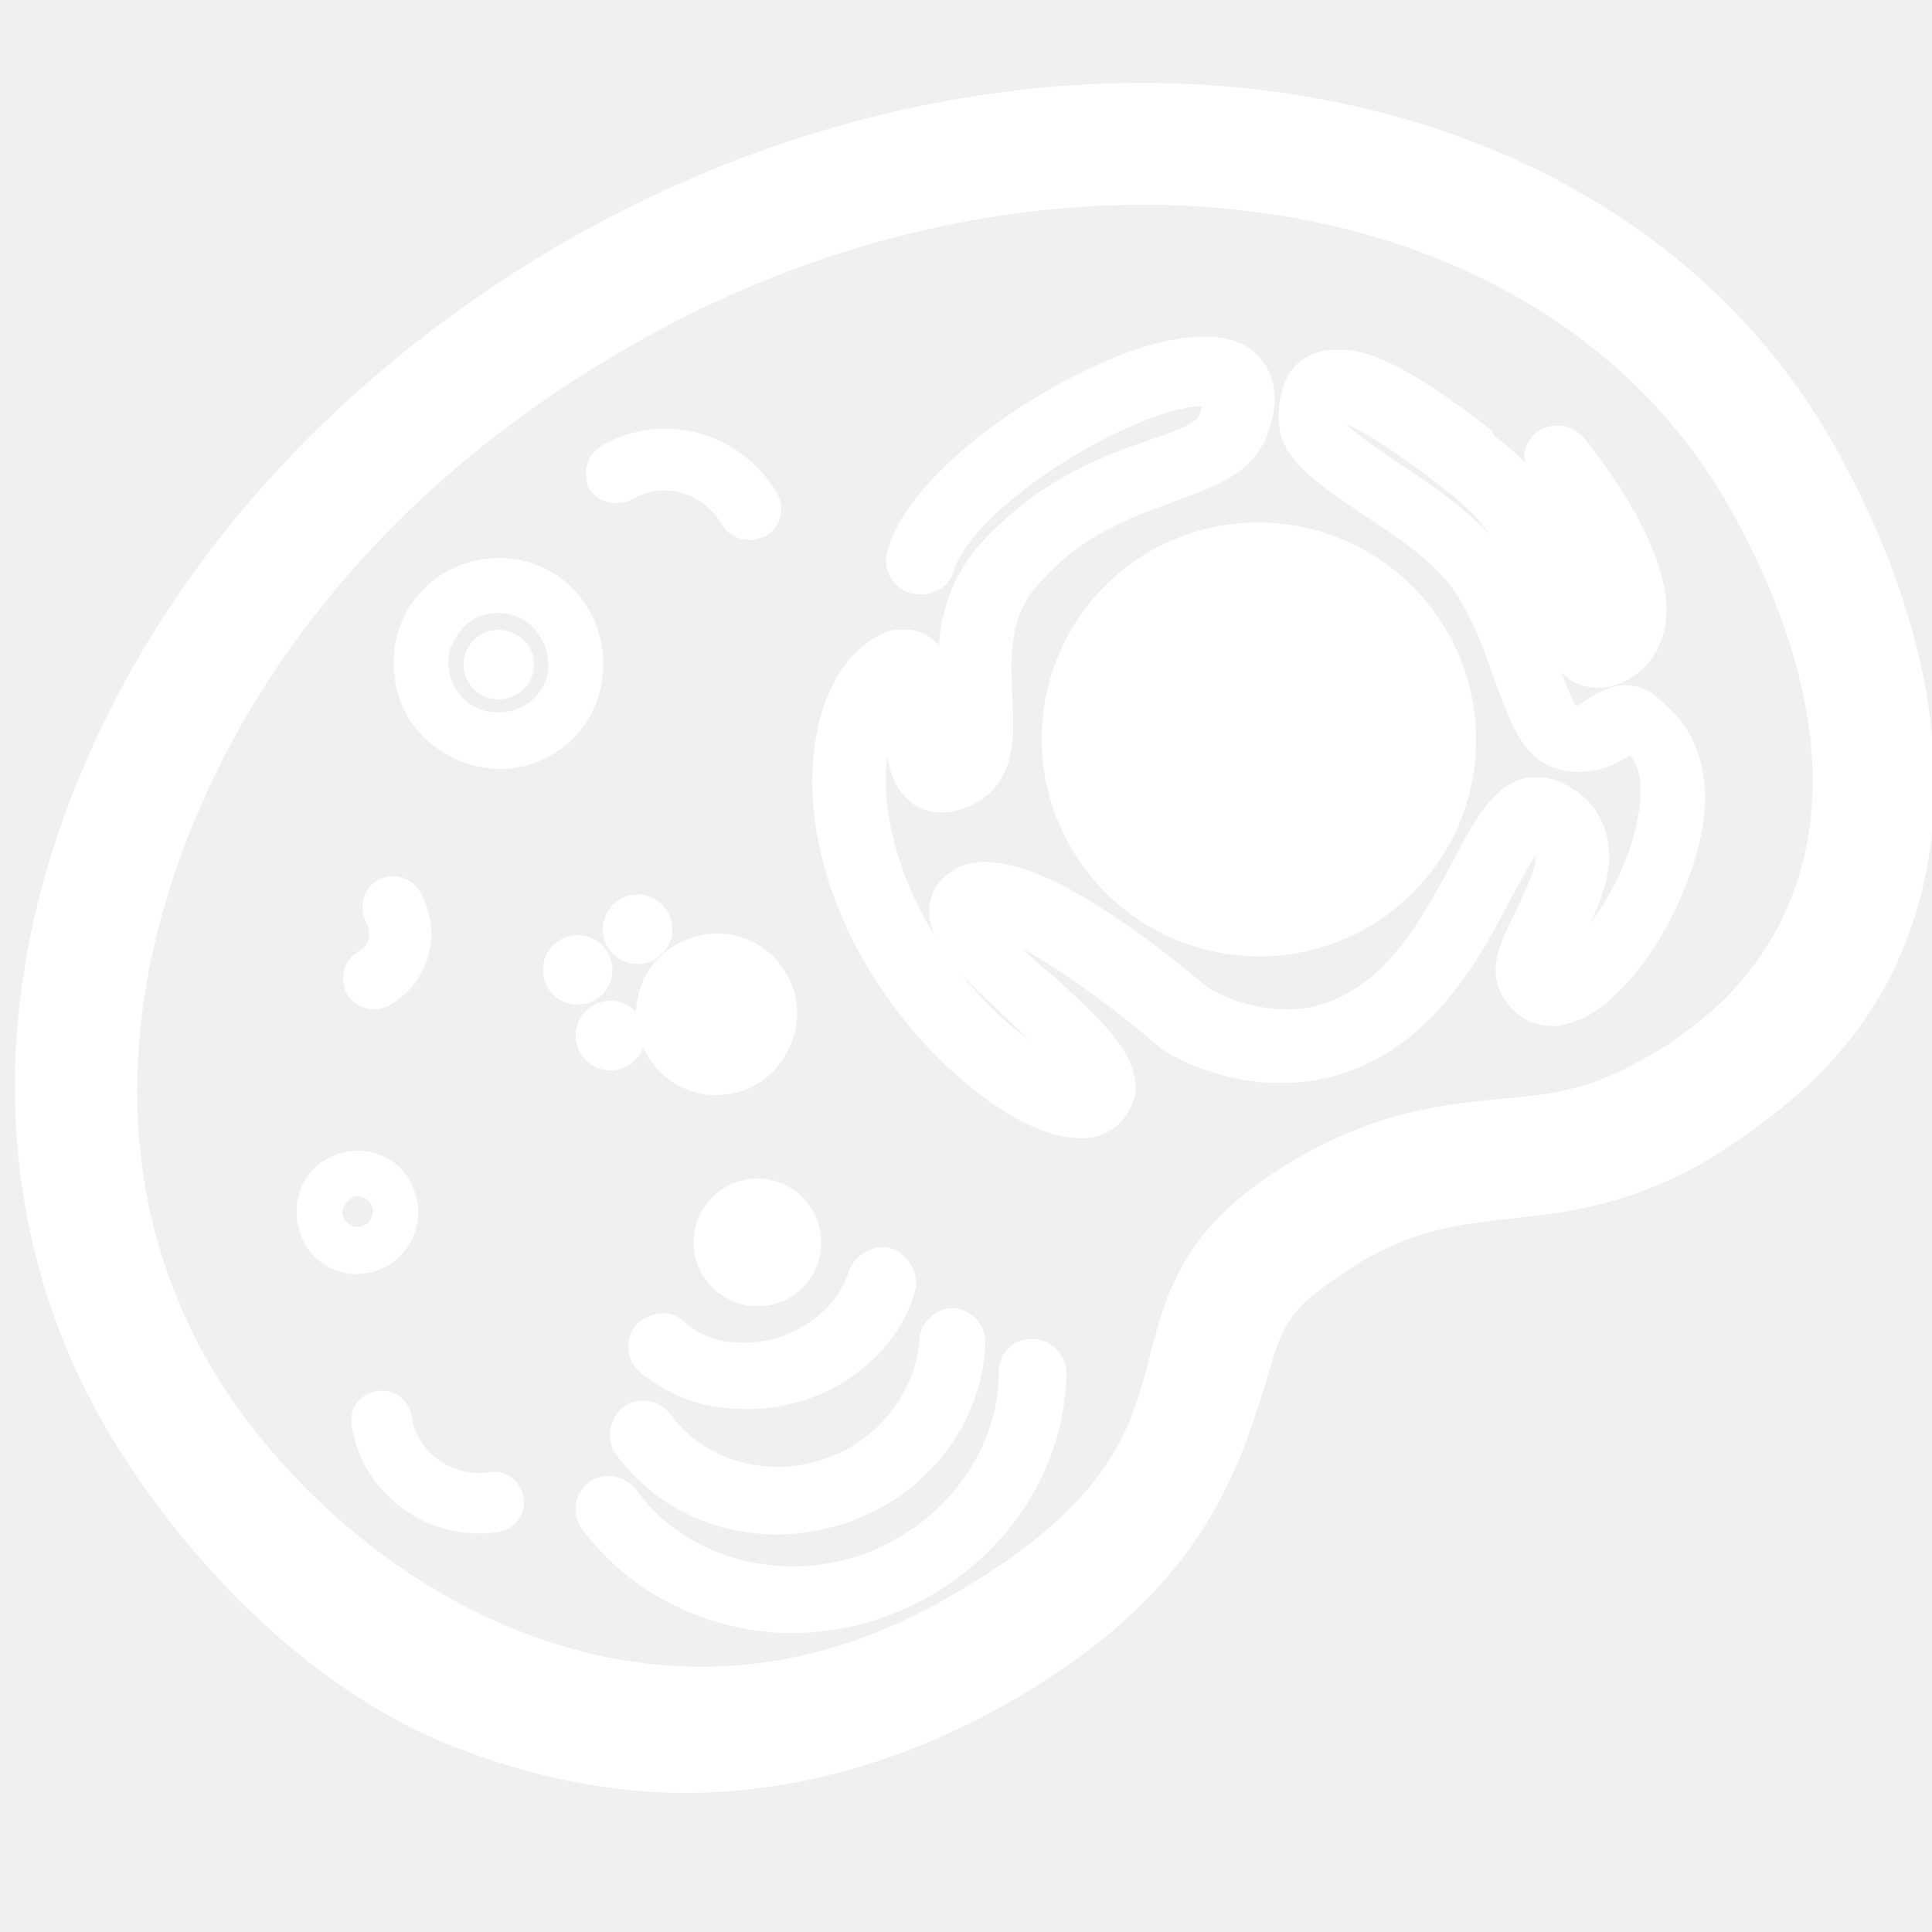
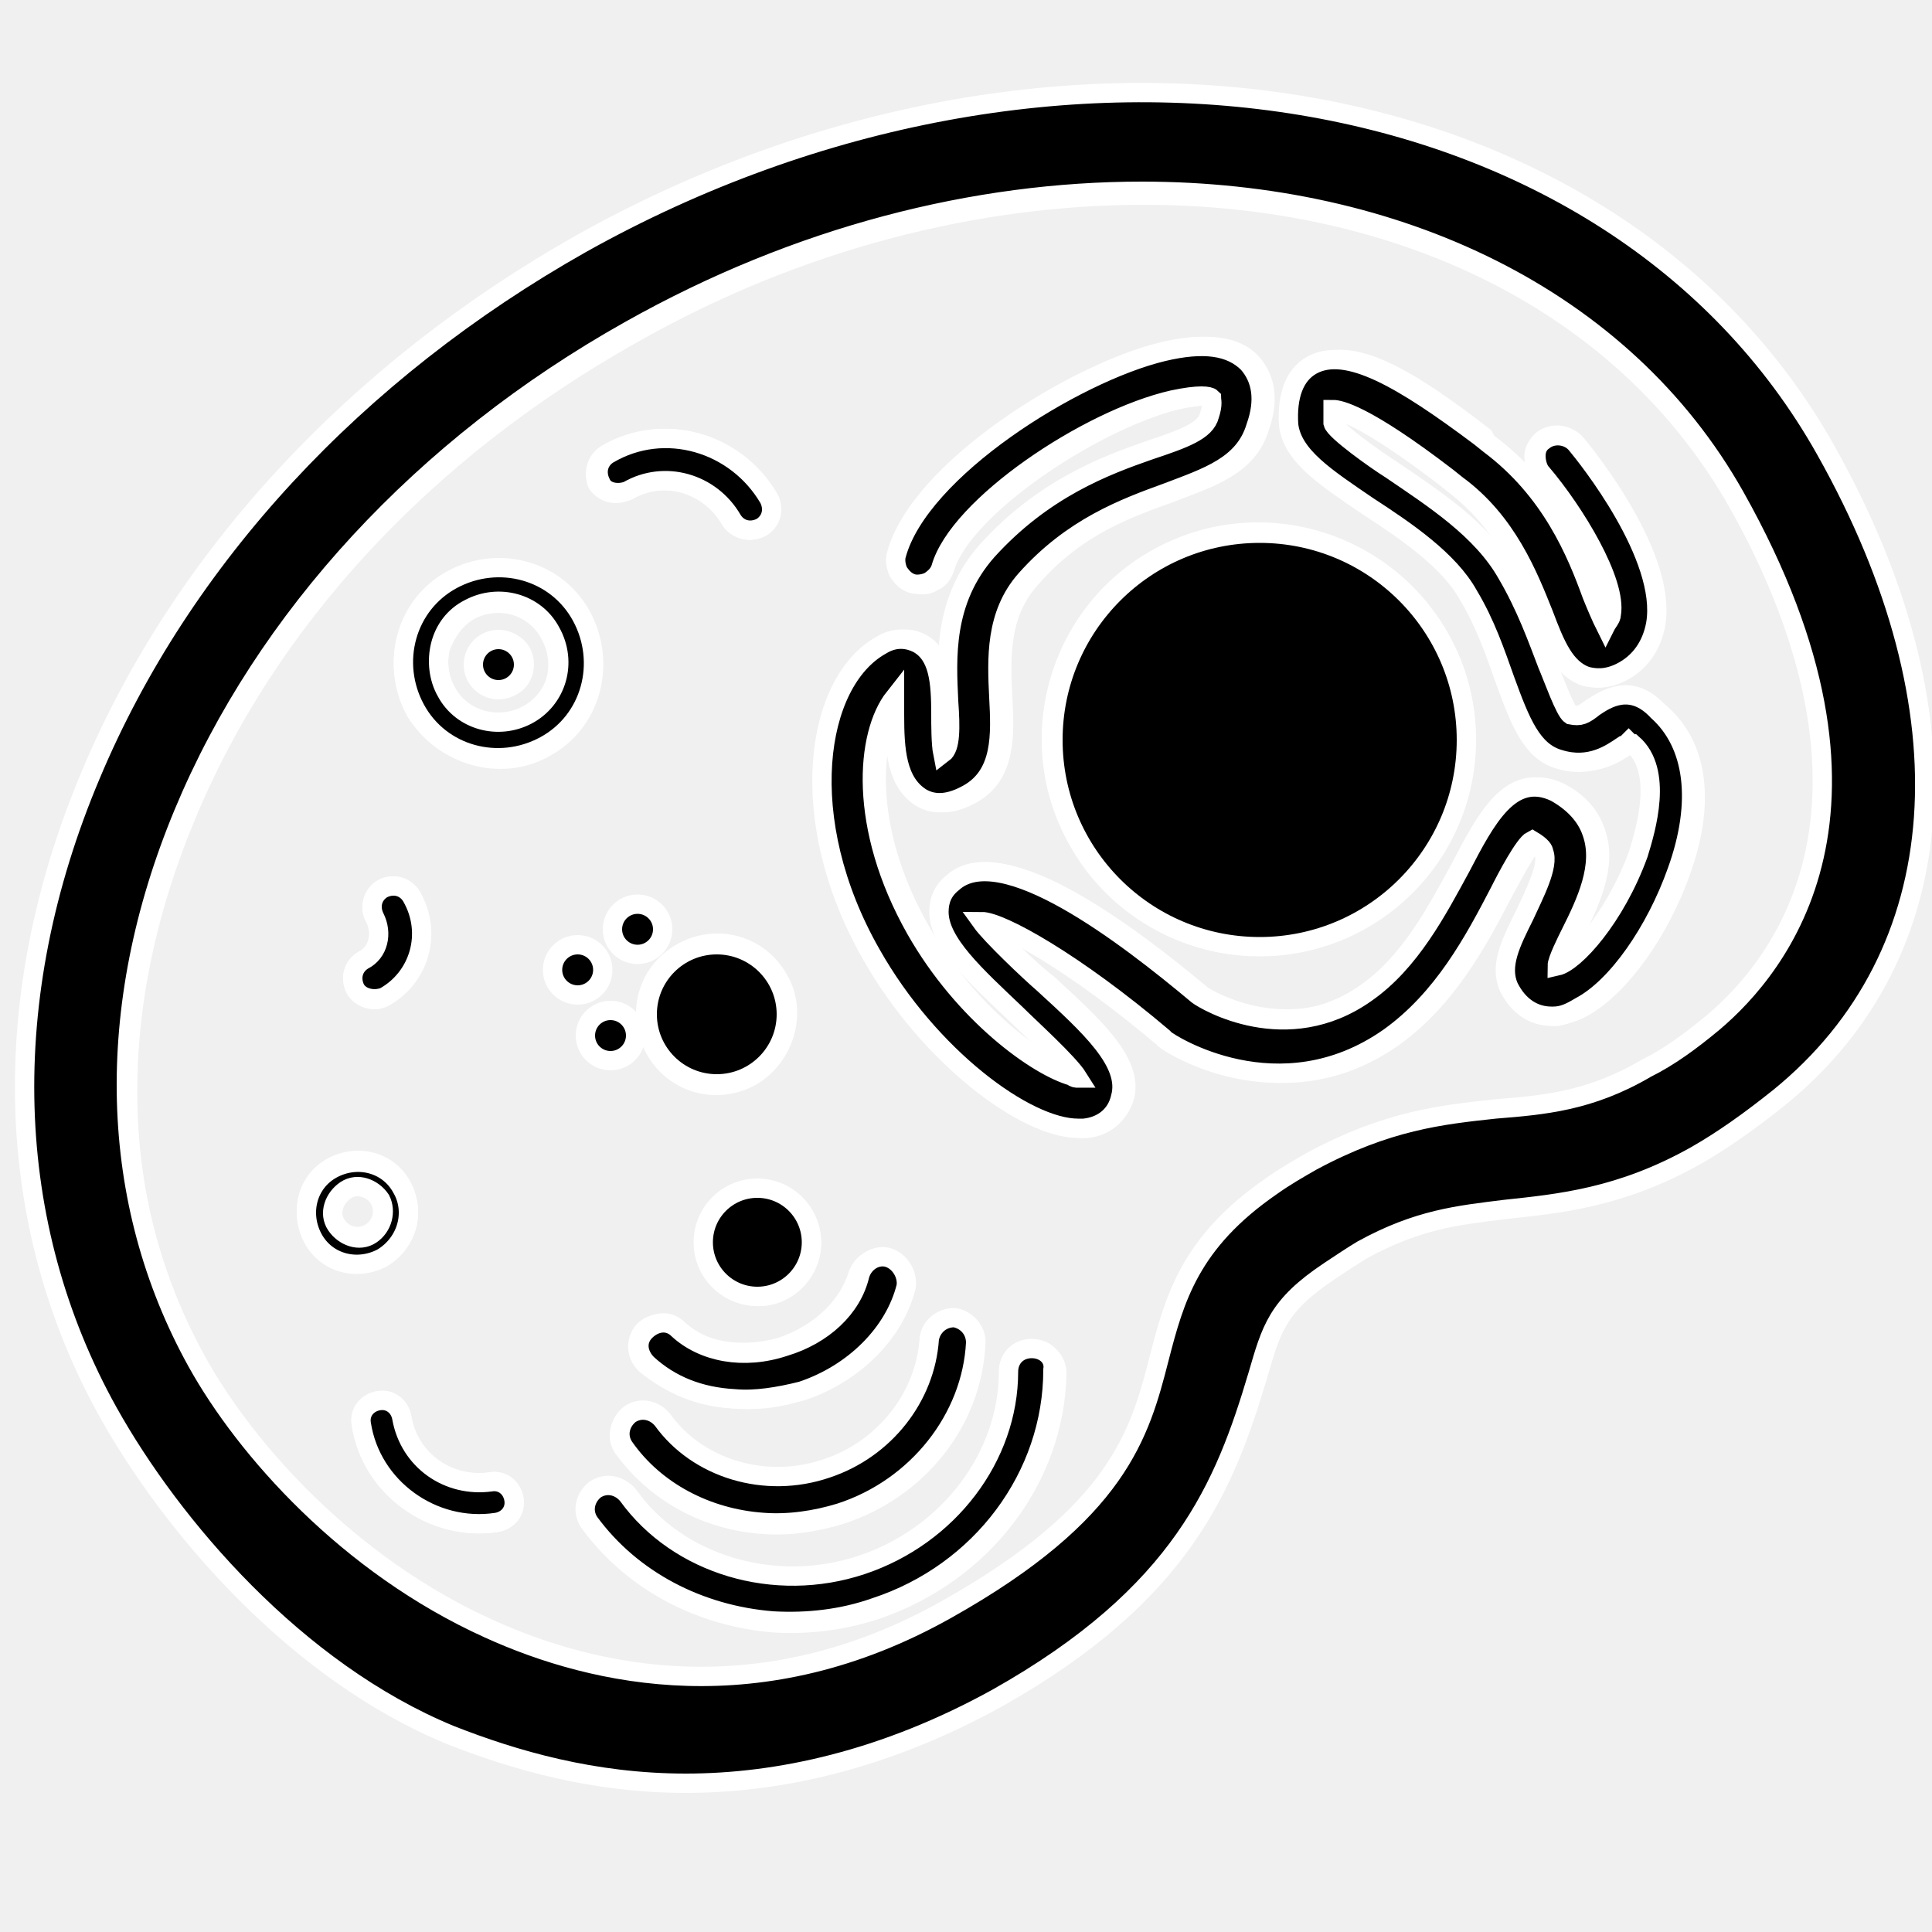
- <svg xmlns="http://www.w3.org/2000/svg" height="64px" width="64px" version="1.2" baseProfile="tiny" id="Layer_1" viewBox="-77 79 100 100" xml:space="preserve" fill="#ffffff" stroke="#ffffff">
+ <svg xmlns="http://www.w3.org/2000/svg" height="64px" width="64px" version="1.2" baseProfile="tiny" id="Layer_1" viewBox="-77 79 100 100" xml:space="preserve" fill="currentColor" stroke="#ffffff">
  <g id="SVGRepo_bgCarrier" stroke-width="0" />
  <g id="SVGRepo_tracerCarrier" stroke-linecap="round" stroke-linejoin="round" />
  <g id="SVGRepo_iconCarrier">
    <g>
      <path fill="none" d="M-52.7,110.6c-0.7,0.4-1.2,1.1-1.5,1.9c-0.2,0.8-0.1,1.6,0.3,2.4c0.8,1.5,2.7,2,4.2,1.2c1.5-0.8,2-2.7,1.2-4.2 C-49.3,110.3-51.2,109.8-52.7,110.6z M-50.5,114.5c-0.6,0.3-1.4,0.1-1.7-0.5c-0.3-0.6-0.1-1.4,0.5-1.7c0.6-0.3,1.4-0.1,1.7,0.5 C-49.7,113.4-49.9,114.2-50.5,114.5z" />
      <path fill="none" d="M-17.8,89.1c-8.6,0-17.9,2.3-26.5,7.2c-10.7,6-18.9,14.8-23.1,25c-4.2,10.1-4,20.2,0.7,28.4 c2.5,4.5,7.8,10.4,15.1,13.8c5.5,2.5,14.1,4.4,23.7-1c8.9-5,10-9.1,11-13c0.8-3.1,1.5-6,5.8-8.9c0.7-0.5,1.4-0.9,2.1-1.3 c3.8-2.2,6.7-2.4,9.5-2.7c2.5-0.2,4.9-0.5,7.8-2.1c1.1-0.6,2.3-1.4,3.5-2.4c3.4-2.8,10.2-11,1.2-27C7.1,94.6-4.6,89.1-17.8,89.1z M-35,143.5c-0.1,1.5-1.4,2.7-2.9,2.6c-1.5-0.1-2.7-1.4-2.6-2.9s1.4-2.7,2.9-2.6C-36.1,140.7-34.9,142-35,143.5z M-30.2,145.6 c-0.6,2.4-2.7,4.5-5.4,5.4c-1.2,0.4-2.3,0.5-3.5,0.4c-1.7-0.1-3.3-0.8-4.5-1.8c-0.5-0.5-0.5-1.2-0.1-1.7c0.5-0.5,1.2-0.5,1.7-0.1 c1.3,1.2,3.5,1.5,5.5,0.9c2-0.7,3.4-2.1,3.9-3.7c0.2-0.6,0.8-1,1.5-0.9C-30.4,144.3-30,145-30.2,145.6z M-28.9,148.4 c0-0.7,0.6-1.2,1.3-1.1c0.6,0,1.2,0.6,1.1,1.3c-0.2,4-3,7.5-7,8.8c-1.3,0.4-2.7,0.6-4,0.5c-2.9-0.2-5.5-1.6-7.2-3.9 c-0.4-0.5-0.3-1.3,0.3-1.7c0.5-0.4,1.3-0.3,1.7,0.3c1.8,2.5,5.3,3.6,8.5,2.5C-31.2,154-29.1,151.3-28.9,148.4z M-45.1,127.7 c-0.3-0.6-0.1-1.4,0.5-1.7c0.6-0.3,1.4-0.1,1.7,0.5c0.3,0.6,0.1,1.4-0.5,1.7C-44,128.5-44.7,128.3-45.1,127.7z M-38.1,134.7 c-1.8,1-4,0.4-5-1.4c-1-1.8-0.4-4,1.4-5c1.8-1,4-0.4,5,1.4C-35.7,131.4-36.4,133.7-38.1,134.7z M-45.6,102.5 c2.9-1.7,6.7-0.6,8.3,2.3c0.3,0.5,0.1,1.2-0.4,1.5c-0.5,0.3-1.2,0.1-1.5-0.4c-1.1-1.9-3.5-2.6-5.4-1.5c-0.5,0.3-1.2,0.1-1.5-0.4 C-46.3,103.4-46.1,102.8-45.6,102.5z M-58.2,128.7c0.8-0.4,1.1-1.5,0.6-2.2c-0.3-0.5-0.1-1.2,0.4-1.5c0.5-0.3,1.2-0.1,1.5,0.4 c1,1.8,0.4,4.1-1.4,5.2c-0.5,0.3-1.2,0.1-1.5-0.4C-58.9,129.6-58.7,129-58.2,128.7z M-60.8,143c-0.7-1.3-0.3-2.9,1-3.6 s2.9-0.3,3.6,1c0.7,1.3,0.3,2.9-1,3.6C-58.5,144.8-60.1,144.3-60.8,143z M-51.3,157.8c-3.3,0.5-6.5-1.8-7-5.1 c-0.1-0.6,0.3-1.1,0.9-1.2c0.6-0.1,1.1,0.3,1.2,0.9c0.3,2.2,2.4,3.7,4.6,3.3c0.6-0.1,1.1,0.3,1.2,0.9 C-50.3,157.2-50.7,157.7-51.3,157.8z M-55.5,115.8c-1.3-2.4-0.5-5.4,1.9-6.7c2.4-1.3,5.4-0.5,6.7,1.9c1.3,2.4,0.5,5.4-1.9,6.7 C-51.1,119-54.1,118.1-55.5,115.8z M-48.2,129.8c-0.3-0.6-0.1-1.4,0.5-1.7c0.6-0.3,1.4-0.1,1.7,0.5c0.3,0.6,0.1,1.4-0.5,1.7 C-47.1,130.6-47.9,130.4-48.2,129.8z M-46,131.5c0.6-0.3,1.4-0.1,1.7,0.5c0.3,0.6,0.1,1.4-0.5,1.7c-0.6,0.3-1.4,0.1-1.7-0.5 S-46.6,131.9-46,131.5z M-31.6,162.3c-1.8,0.6-3.6,0.8-5.3,0.7c-3.8-0.3-7.3-2.1-9.5-5.1c-0.4-0.5-0.3-1.3,0.3-1.7 c0.5-0.4,1.3-0.3,1.7,0.3c2.6,3.6,7.6,5.1,12.1,3.6c4.5-1.5,7.6-5.6,7.6-10c0-0.7,0.5-1.2,1.2-1.2c0.7,0,1.2,0.5,1.2,1.2 C-22.4,155.5-26.1,160.4-31.6,162.3z M10,124.1c-1.1,3.1-3.1,5.9-5,7c-0.5,0.3-1,0.4-1.4,0.5c0,0-0.1,0-0.1,0c-1,0-1.8-0.6-2.2-1.5 c-0.5-1.1,0.1-2.3,0.8-3.7c0.5-1.1,1.3-2.5,1-3.3c0-0.1-0.1-0.3-0.6-0.6c-0.4,0.2-1.3,2-1.7,2.7c-1.3,2.5-2.9,5.5-5.7,7.5 c-5.7,4-11.3,0.3-11.6,0.1l-0.1-0.1c-4.5-3.8-8.4-5.9-9.4-6c0.4,0.7,2.4,2.6,3.2,3.2c2.4,2.2,4.5,4.1,4,5.9c-0.3,0.9-1,1.5-1.9,1.6 c-0.1,0-0.2,0-0.3,0c-2.8,0-7.8-3.7-10.7-9c-3.9-7-2.9-14.1,0.5-16c0.9-0.5,1.5-0.3,1.9-0.1c1.1,0.6,1.1,2.1,1.2,3.7 c0,0.5,0,1.4,0.1,2c0.4-0.3,0.4-1.3,0.3-2.7c-0.1-2.2-0.2-5.3,2-7.8c2.8-3.2,6-4.4,8.4-5.2c1.8-0.6,2.8-1,3.1-1.8 c0.2-0.5,0.1-0.8,0.1-0.9c-0.1-0.1-0.6-0.2-2,0.1c-4.4,1.1-11.1,5.6-12,8.7c-0.1,0.3-0.3,0.6-0.6,0.7c-0.3,0.2-0.6,0.2-0.9,0.1 c-0.3-0.1-0.6-0.3-0.7-0.6c-0.2-0.3-0.2-0.6-0.1-0.9c1.2-4.4,9.2-9.4,13.8-10.5c2.1-0.5,3.6-0.3,4.4,0.6c0.7,0.8,0.9,1.9,0.4,3.3 c-0.6,2-2.5,2.6-4.6,3.4c-2.2,0.8-4.9,1.7-7.3,4.5c-1.6,1.8-1.5,4.1-1.4,6.1c0.1,1.9,0.2,4-1.6,5c-0.9,0.5-1.7,0.6-2.4,0.2 c-1.3-0.7-1.3-2.4-1.4-4.3c0-0.3,0-0.6,0-0.9c-1.5,1.9-1.9,6.7,1.1,12c2.5,4.4,6.2,7.1,8.1,7.6c0.1,0,0.3,0.1,0.3,0.1 c-0.5-0.8-2.5-2.6-3.2-3.3c-2.2-2-4-3.7-4-5.3c0-0.6,0.2-1.1,0.7-1.5c2.5-2.2,9,2.7,12.7,5.8c0.4,0.3,4.6,2.7,8.7-0.1 c2.3-1.6,3.8-4.3,4.9-6.5c1.3-2.4,2.6-5,4.9-3.9c1,0.5,1.6,1.2,1.9,2.1c0.6,1.7-0.3,3.6-1.1,5.2c-0.2,0.4-0.7,1.4-0.7,1.7 c0.8-0.2,3-2.5,4.2-5.8c0.4-1.2,1.3-4.2-0.3-5.7c-0.1-0.1-0.1-0.1-0.2-0.1c-0.1,0.1-0.2,0.2-0.3,0.2c-0.6,0.4-1.6,1.1-3.3,0.7 c-1.4-0.4-2-2-2.8-4.1c-0.5-1.3-1.1-2.8-1.9-4.4c-1-1.7-3.2-3.2-5.2-4.6c-2.2-1.5-3.9-2.7-4.1-4.2c-0.2-1.5,0.2-2.5,1.2-3.1 c1.9-1,4.7,0.6,8.7,3.7L0,102c3.2,2.4,4.5,5.6,5.3,7.8c0.2,0.5,0.5,1.2,0.7,1.6c0.2-0.2,0.3-0.4,0.3-0.6c0.3-1.7-1.9-5.3-3.6-7.3 c-0.2-0.3-0.3-0.6-0.3-0.9c0-0.3,0.2-0.6,0.4-0.8c0.5-0.4,1.3-0.4,1.7,0.2c0.5,0.6,4.8,5.8,4.1,9.3c-0.2,1.1-0.8,1.9-1.8,2.5 c-0.8,0.4-1.4,0.3-1.8,0.2c-1.1-0.4-1.6-1.6-2.2-3.2c-0.8-2-1.9-4.7-4.5-6.7l-0.5-0.4c-4.3-3.3-5.6-3.5-5.9-3.5c0,0.1,0,0.3,0,0.7 c0.1,0.4,2.2,1.9,3,2.4c2.2,1.5,4.7,3.2,6,5.4c1,1.7,1.6,3.4,2.1,4.7c0.3,0.7,0.9,2.4,1.2,2.6c0.5,0.1,0.7,0,1.1-0.3 c0.6-0.4,1.9-1.3,3.5,0.1C10.9,117.5,11.3,120.5,10,124.1z M-2.5,112c2.9,5.1,1.1,11.7-4.1,14.6c-5.1,2.9-11.7,1.1-14.6-4.1 c-2.9-5.1-1.1-11.7,4.1-14.6C-11.9,105-5.4,106.9-2.5,112z" />
      <circle fill="none" cx="-58.5" cy="141.7" r="1.3" />
      <path d="M17.5,102.3c-11-19.6-39.9-24.4-64.4-10.7c-11.7,6.6-20.7,16.3-25.4,27.5c-4.9,11.6-4.5,23.3,0.9,33 c3.3,5.9,9.7,13.4,17.7,16.7c3.3,1.3,7.4,2.5,12.2,2.5c4.8,0,10.3-1.2,16.1-4.4c9.6-5.4,11.8-11,13.5-16.7c0.7-2.4,1-3.6,3.7-5.4 c0.6-0.4,1.2-0.8,1.7-1.1c2.9-1.6,5-1.8,7.4-2.1c2.8-0.3,6-0.6,9.9-2.8c1.4-0.8,2.8-1.8,4.3-3C24.2,128.4,25.1,115.8,17.5,102.3z M11.7,131.9c-1.2,1-2.3,1.8-3.5,2.4c-2.9,1.7-5.3,1.9-7.8,2.1c-2.8,0.3-5.6,0.6-9.5,2.7c-0.7,0.4-1.4,0.8-2.1,1.3 c-4.2,2.9-5,5.8-5.8,8.9c-1,3.9-2.1,8-11,13c-9.6,5.4-18.2,3.5-23.7,1c-7.3-3.3-12.6-9.3-15.1-13.8c-4.6-8.3-4.9-18.3-0.7-28.4 c4.2-10.1,12.4-19,23.1-25c8.7-4.9,17.9-7.2,26.5-7.2c13.2,0,24.9,5.5,30.7,15.8C21.9,120.9,15,129.1,11.7,131.9z" />
      <circle cx="-11.8" cy="117.3" r="10.7" />
      <path d="M5.5,115.6C5,116,4.8,116.1,4.3,116c-0.3-0.2-0.9-1.9-1.2-2.6c-0.5-1.3-1.1-3-2.1-4.7c-1.3-2.3-3.8-3.9-6-5.4 c-0.8-0.5-2.9-2-3-2.4c0-0.4,0-0.6,0-0.7c0.3,0,1.6,0.2,5.9,3.5l0.5,0.4c2.6,1.9,3.7,4.7,4.5,6.7c0.6,1.6,1.1,2.8,2.2,3.2 c0.4,0.1,1,0.2,1.8-0.2c1-0.5,1.6-1.4,1.8-2.5c0.6-3.5-3.6-8.7-4.1-9.3c-0.4-0.5-1.2-0.6-1.7-0.2c-0.3,0.2-0.4,0.5-0.4,0.8 c0,0.3,0.1,0.7,0.3,0.9c1.7,2,3.9,5.6,3.6,7.3c0,0.2-0.2,0.4-0.3,0.6c-0.2-0.4-0.5-1.1-0.7-1.6c-0.8-2.2-2.1-5.4-5.3-7.8l-0.5-0.4 c-4-3-6.9-4.7-8.7-3.7c-0.9,0.5-1.3,1.6-1.2,3.1c0.2,1.6,1.9,2.7,4.1,4.2c2,1.3,4.2,2.8,5.2,4.6c0.9,1.5,1.4,3,1.9,4.4 c0.8,2.2,1.4,3.7,2.8,4.1c1.6,0.5,2.7-0.3,3.3-0.7c0.1,0,0.2-0.1,0.3-0.2c0,0,0.1,0.1,0.2,0.1c1.6,1.4,0.7,4.4,0.3,5.7 c-1.2,3.3-3.3,5.6-4.2,5.8c0-0.3,0.5-1.3,0.7-1.7c0.8-1.6,1.7-3.5,1.1-5.2c-0.3-0.9-1-1.6-1.9-2.1c-2.3-1.1-3.6,1.4-4.9,3.9 c-1.2,2.2-2.6,4.9-4.9,6.5c-4.1,2.9-8.3,0.4-8.7,0.1c-3.7-3.1-10.2-8.1-12.7-5.8c-0.5,0.4-0.7,0.9-0.7,1.5c0,1.6,1.9,3.3,4,5.3 c0.7,0.7,2.7,2.5,3.2,3.3c-0.1,0-0.2,0-0.3-0.1c-1.8-0.5-5.6-3.2-8.1-7.6c-3-5.3-2.6-10.1-1.1-12c0,0.3,0,0.7,0,0.9 c0,1.8,0.1,3.5,1.4,4.3c0.7,0.4,1.5,0.3,2.4-0.2c1.8-1,1.7-3.1,1.6-5c-0.1-2-0.2-4.3,1.4-6.1c2.4-2.7,5.1-3.7,7.3-4.5 c2.1-0.8,4-1.4,4.6-3.4c0.5-1.4,0.3-2.5-0.4-3.3c-0.9-0.9-2.3-1.1-4.4-0.6c-4.6,1.1-12.6,6.1-13.8,10.5c-0.1,0.3,0,0.7,0.1,0.9 c0.2,0.3,0.4,0.5,0.7,0.6c0.3,0.1,0.7,0,0.9-0.1c0.3-0.2,0.5-0.4,0.6-0.7c0.9-3.2,7.6-7.7,12-8.7c1.4-0.3,1.9-0.2,2-0.1 c0,0.1,0.1,0.3-0.1,0.9c-0.2,0.8-1.3,1.2-3.1,1.8c-2.3,0.8-5.5,2-8.4,5.2c-2.3,2.6-2.1,5.6-2,7.8c0.1,1.4,0.1,2.4-0.3,2.7 c-0.1-0.5-0.1-1.5-0.1-2c0-1.7-0.1-3.1-1.2-3.7c-0.4-0.2-1.1-0.4-1.9,0.1c-3.4,1.9-4.5,9-0.5,16c3,5.3,8,9,10.7,9 c0.1,0,0.2,0,0.3,0c1-0.1,1.7-0.7,1.9-1.6c0.5-1.8-1.6-3.7-4-5.9c-0.7-0.6-2.7-2.5-3.2-3.2c1,0,4.8,2.1,9.4,6l0.1,0.1 c0.2,0.2,5.9,3.9,11.6-0.1c2.8-2,4.4-5,5.7-7.5c0.4-0.8,1.3-2.5,1.7-2.7c0.5,0.3,0.6,0.5,0.6,0.6c0.3,0.7-0.5,2.2-1,3.3 c-0.7,1.4-1.3,2.6-0.8,3.7c0.5,1,1.3,1.5,2.2,1.5c0,0,0.1,0,0.1,0c0.5,0,0.9-0.2,1.4-0.5c1.9-1,3.9-3.9,5-7c1.3-3.6,0.9-6.6-1-8.3 C7.4,114.3,6.1,115.2,5.5,115.6z" />
      <path d="M-56.2,140.5c-0.7-1.3-2.3-1.7-3.6-1s-1.7,2.3-1,3.6c0.7,1.3,2.3,1.7,3.6,1C-55.9,143.3-55.5,141.7-56.2,140.5z M-57.8,142.9c-0.6,0.4-1.4,0.1-1.8-0.5c-0.4-0.6-0.1-1.4,0.5-1.8c0.6-0.4,1.4-0.1,1.8,0.5C-57,141.7-57.2,142.5-57.8,142.9z" />
      <circle cx="-39.9" cy="131.5" r="3.6" />
      <circle cx="-44" cy="127.1" r="1.3" />
      <circle cx="-51.2" cy="113.4" r="1.3" />
      <circle cx="-47.1" cy="129.2" r="1.3" />
      <circle cx="-45.4" cy="132.6" r="1.3" />
      <path d="M-46.9,110.9c-1.3-2.4-4.3-3.2-6.7-1.9c-2.4,1.3-3.2,4.3-1.9,6.7c1.3,2.4,4.3,3.2,6.7,1.9 C-46.4,116.3-45.6,113.3-46.9,110.9z M-49.7,116c-1.5,0.8-3.4,0.3-4.2-1.2c-0.4-0.7-0.5-1.6-0.3-2.4c0.2-0.8,0.7-1.5,1.5-1.9 c1.5-0.8,3.4-0.3,4.2,1.2C-47.6,113.3-48.2,115.2-49.7,116z" />
      <path d="M-57.1,130.6c1.8-1,2.5-3.3,1.4-5.2c-0.3-0.5-0.9-0.7-1.5-0.4c-0.5,0.3-0.7,0.9-0.4,1.5c0.4,0.8,0.2,1.8-0.6,2.2 c-0.5,0.3-0.7,0.9-0.4,1.5C-58.3,130.7-57.6,130.8-57.1,130.6z" />
      <path d="M-44.5,104.4c1.9-1.1,4.3-0.4,5.4,1.5c0.3,0.5,0.9,0.7,1.5,0.4c0.5-0.3,0.7-0.9,0.4-1.5c-1.7-2.9-5.4-4-8.3-2.3 c-0.5,0.3-0.7,0.9-0.4,1.5C-45.7,104.5-45,104.6-44.5,104.4z" />
      <path d="M-51.6,155.7c-2.2,0.3-4.2-1.1-4.6-3.3c-0.1-0.6-0.6-1-1.2-0.9c-0.6,0.1-1,0.6-0.9,1.2c0.5,3.3,3.7,5.6,7,5.1 c0.6-0.1,1-0.6,0.9-1.2C-50.5,156-51,155.6-51.6,155.7z" />
      <path d="M-23.6,148.8c-0.7,0-1.2,0.5-1.2,1.2c0,4.4-3.1,8.5-7.6,10c-4.5,1.5-9.5,0-12.1-3.6c-0.4-0.5-1.1-0.7-1.7-0.3 c-0.5,0.4-0.7,1.1-0.3,1.7c2.2,3,5.7,4.8,9.5,5.1c1.8,0.1,3.6-0.1,5.3-0.7c5.5-1.8,9.2-6.8,9.2-12.3 C-22.4,149.3-22.9,148.8-23.6,148.8z" />
      <path d="M-34.2,155c-3.2,1.1-6.7,0-8.5-2.5c-0.4-0.5-1.1-0.7-1.7-0.3c-0.5,0.4-0.7,1.1-0.3,1.7c1.6,2.3,4.3,3.7,7.2,3.9 c1.3,0.1,2.7-0.1,4-0.5c4-1.3,6.8-4.9,7-8.8c0-0.7-0.5-1.2-1.1-1.3c-0.7,0-1.2,0.5-1.3,1.1C-29.1,151.3-31.2,154-34.2,155z" />
      <path d="M-31,144.1c-0.6-0.2-1.3,0.2-1.5,0.9c-0.4,1.7-1.9,3.1-3.9,3.7c-2.1,0.7-4.2,0.3-5.5-0.9c-0.5-0.5-1.2-0.4-1.7,0.1 c-0.5,0.5-0.4,1.2,0.1,1.7c1.2,1.1,2.7,1.7,4.5,1.8c1.1,0.1,2.3-0.1,3.5-0.4c2.7-0.9,4.8-3,5.4-5.4C-30,145-30.4,144.3-31,144.1z" />
      <circle cx="-37.8" cy="143.3" r="2.8" />
    </g>
  </g>
</svg>
